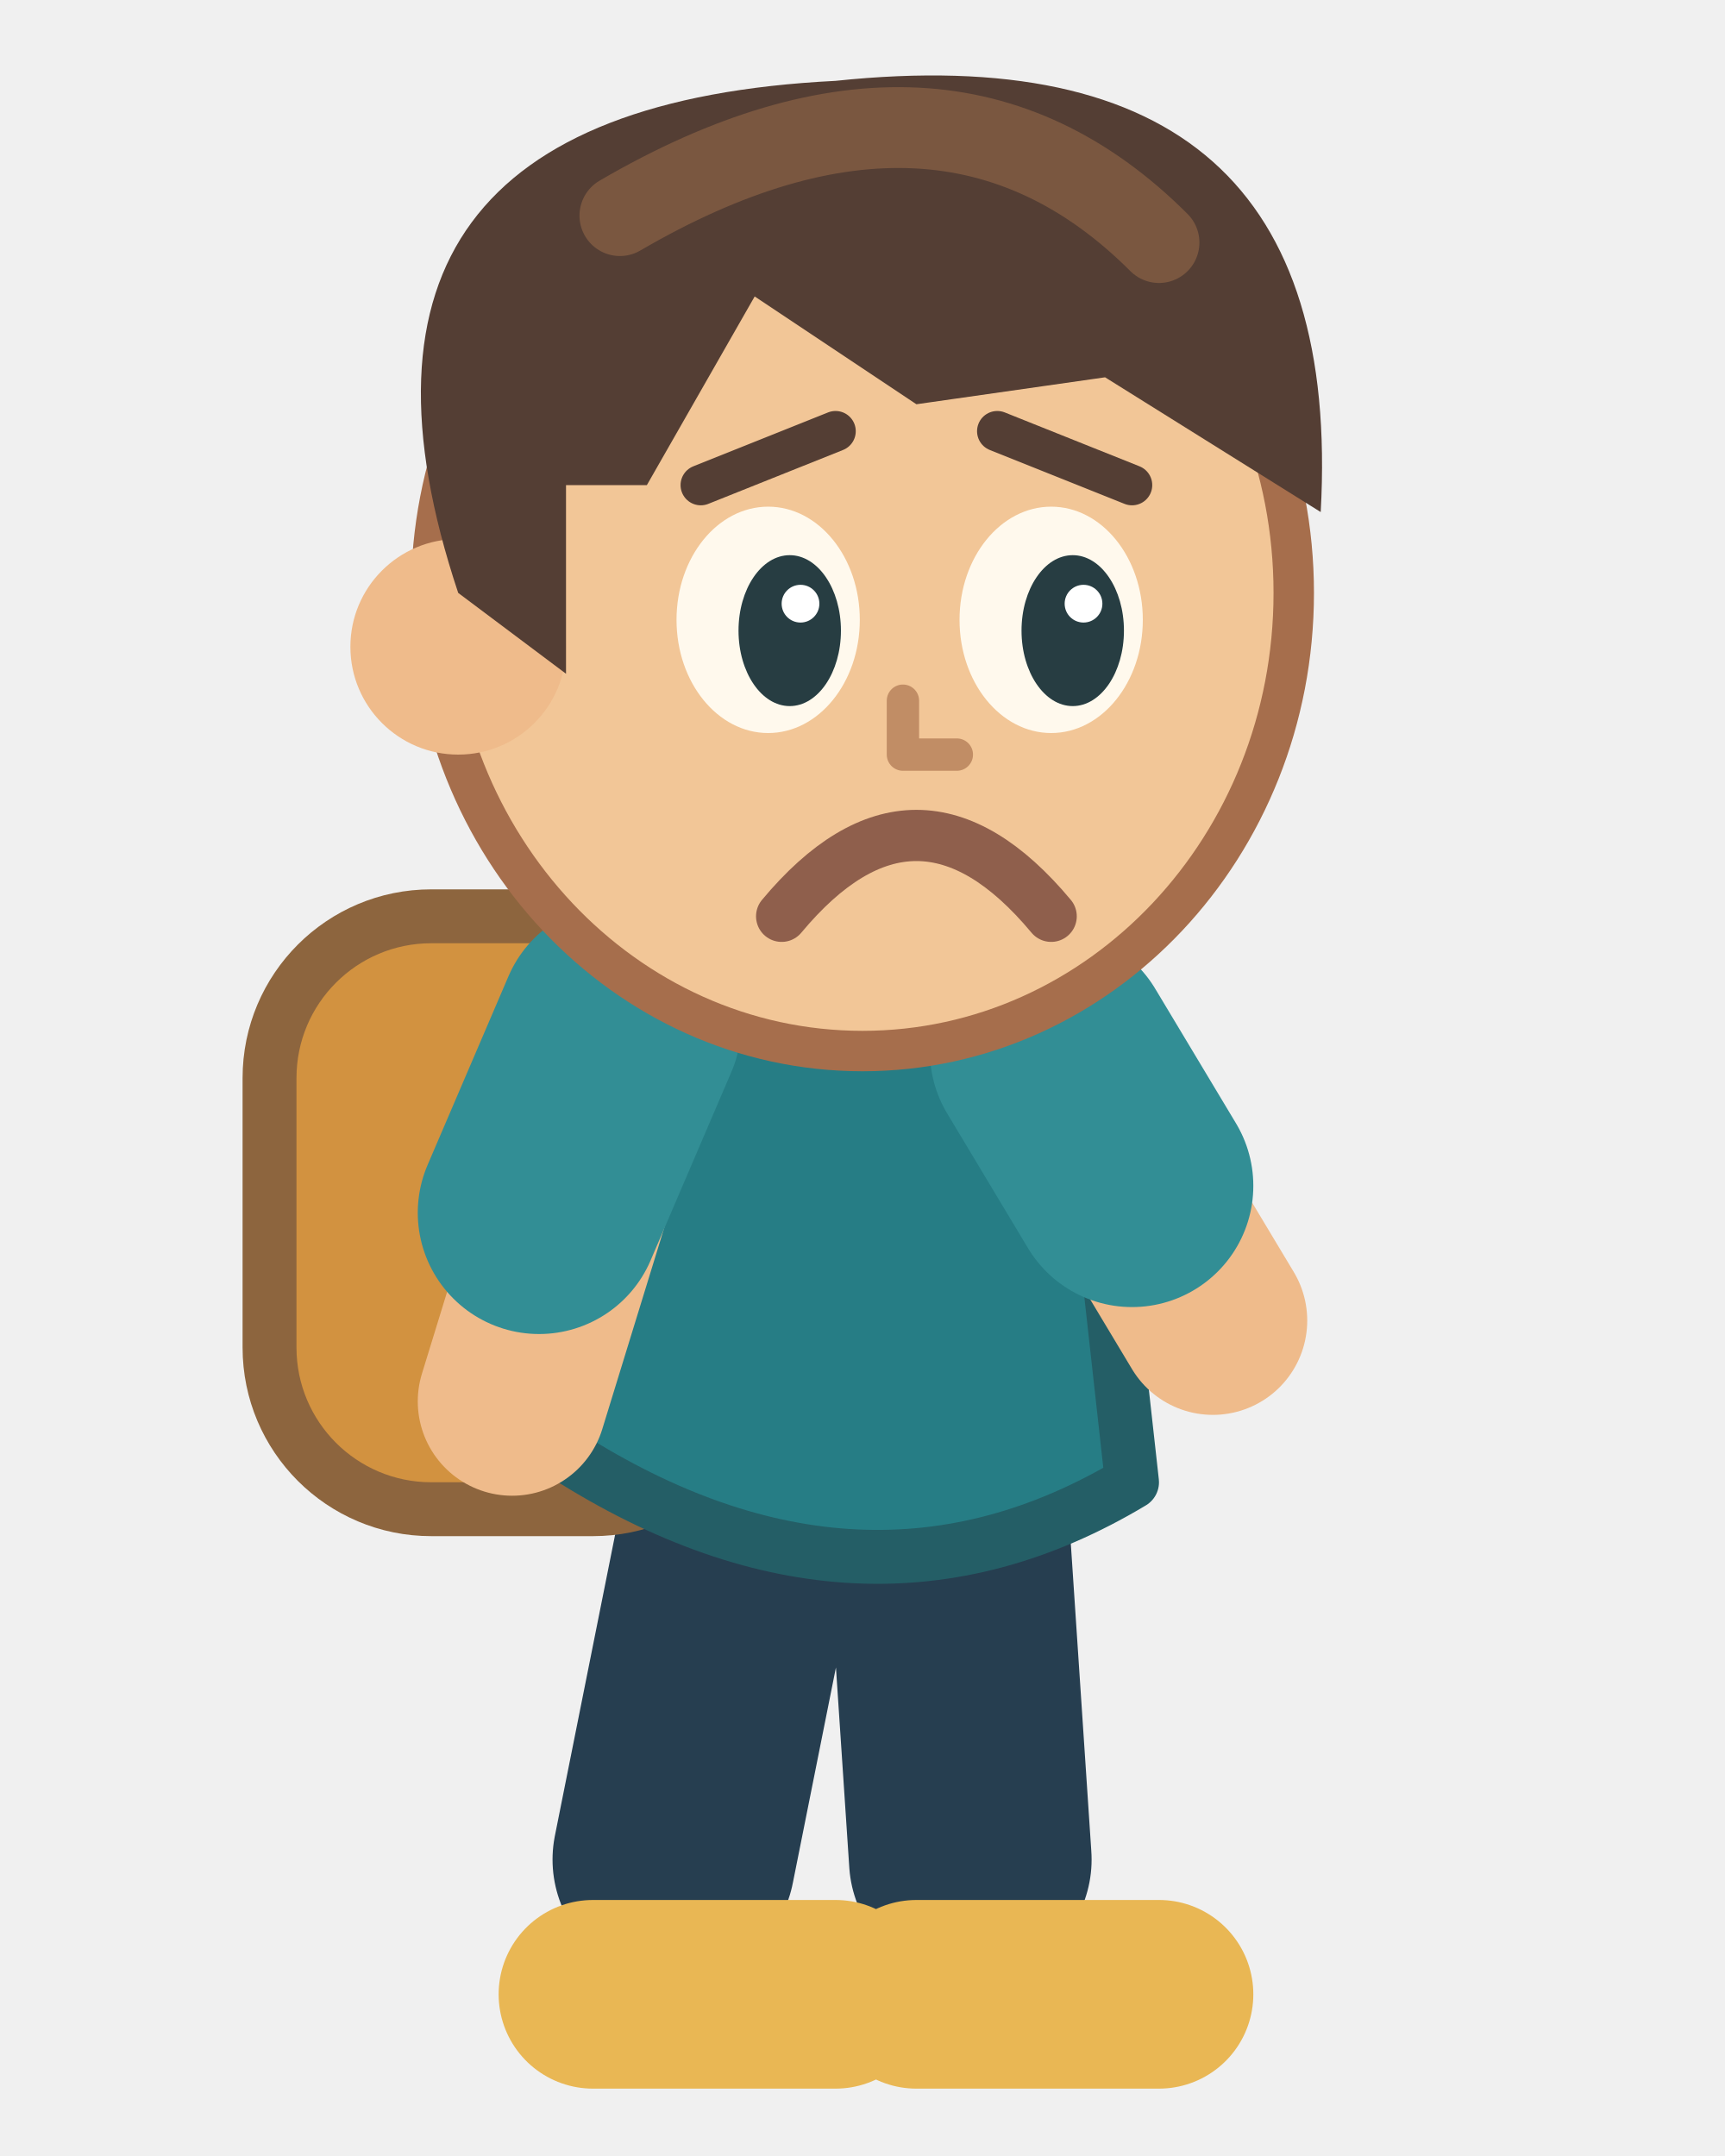
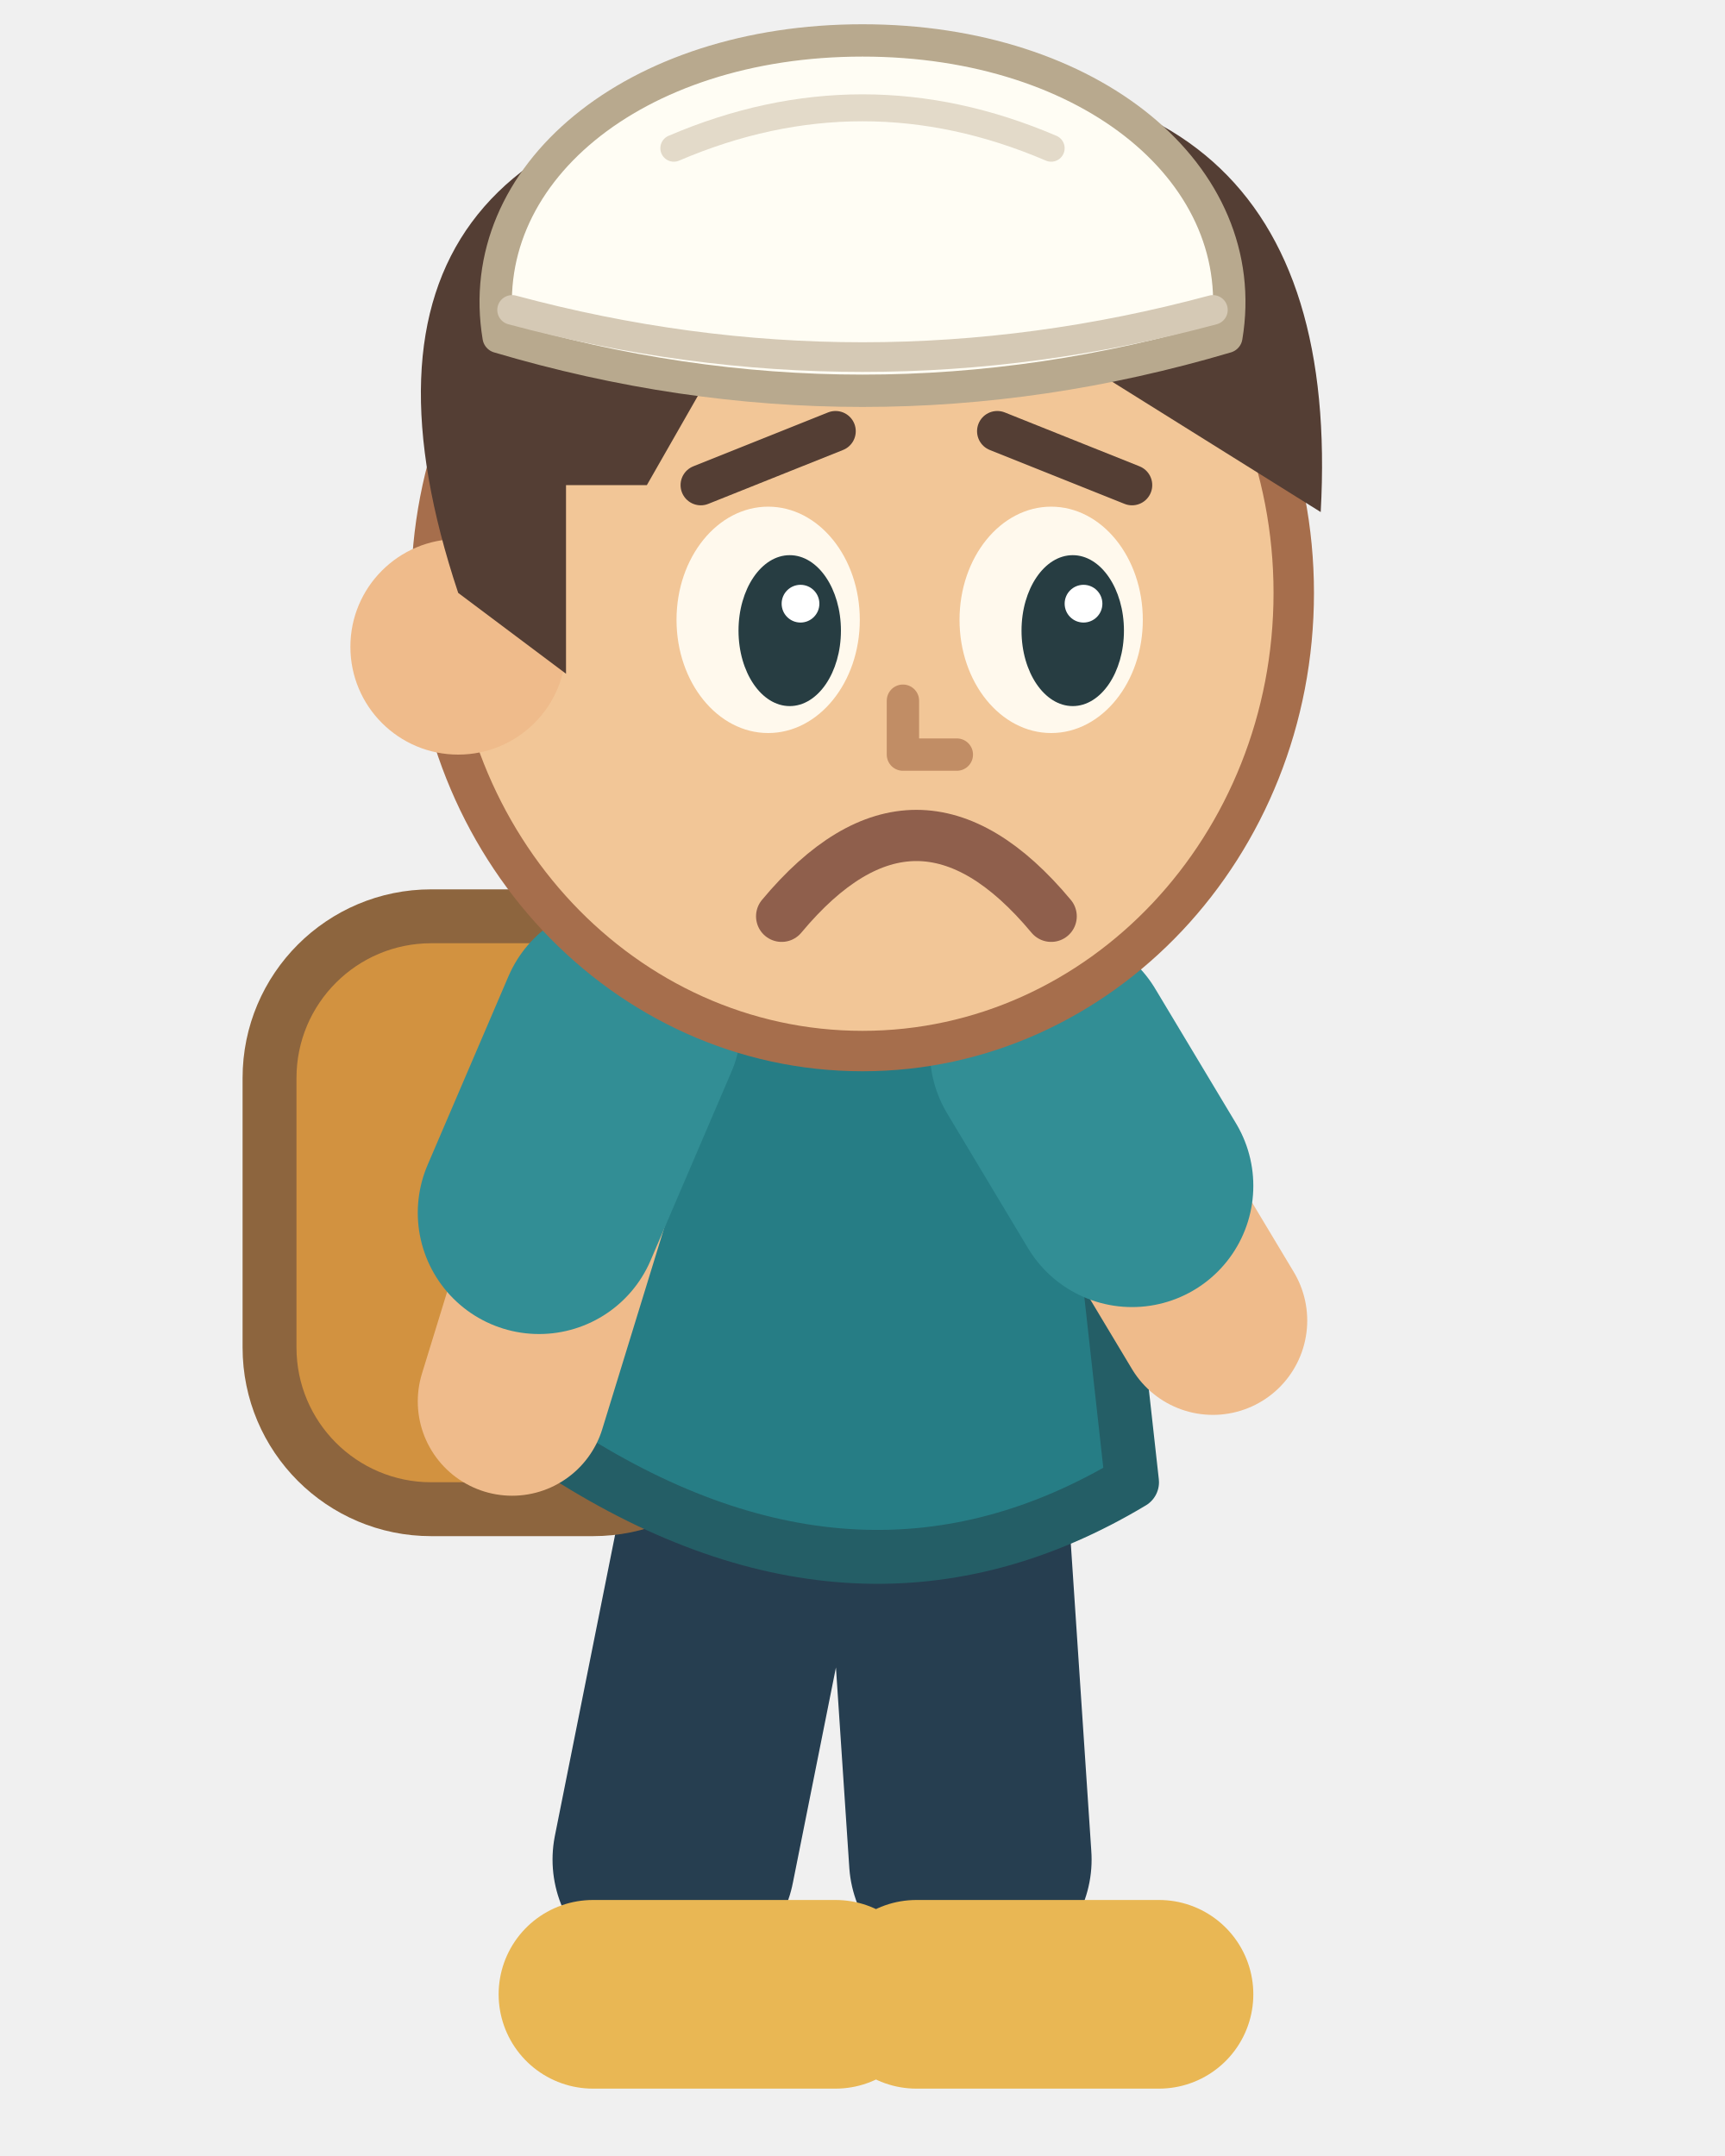
<svg xmlns="http://www.w3.org/2000/svg" width="64" height="80" viewBox="0 0 64 80">
  <g transform="translate(0 0)" stroke-linecap="round" stroke-linejoin="round">
    <path d="M28 54 L25 69 M35 54 L36 69" stroke="#263e50" stroke-width="9" />
    <path d="M22 74h9 M34 74h9" stroke="#e9b754" stroke-width="7" />
    <g transform="translate(0 0)">
      <rect x="10" y="34" width="18" height="22" rx="6" fill="#d29240" stroke="#8d653e" stroke-width="2" />
      <path d="M24 36Q32 32 40 37L42 55Q32 61 21 54Z" fill="#267d85" stroke="#245e66" stroke-width="2" />
      <path d="M23 39L19 52" stroke="#efbb8b" stroke-width="7" />
      <path d="M23 38L20 45" stroke="#328e95" stroke-width="9" />
      <path d="M39 39L45 49" stroke="#efbb8b" stroke-width="7" />
      <path d="M39 39L42 44" stroke="#328e95" stroke-width="9" />
      <rect x="28" y="28" width="10" height="10" rx="4" fill="#e6a777" />
      <ellipse cx="32" cy="22" rx="16" ry="17" fill="#f2c697" stroke="#a66e4c" stroke-width="1.5" />
      <circle cx="17" cy="24" r="4" fill="#efbb8b" />
      <path d="M17 22Q11 4 31 3Q50 1 49 19L41 14L34 15L28 11L24 18L21 18L21 25Z" fill="#543e34" />
      <path d="M23 8Q35 1 43 9" fill="none" stroke="#7a5740" stroke-width="3" />
      <ellipse cx="28.5" cy="23" rx="3.4" ry="4.2" fill="#fff9ed" />
      <ellipse cx="39" cy="23" rx="3.4" ry="4.2" fill="#fff9ed" />
      <ellipse cx="29.3" cy="23.4" rx="1.9" ry="2.8" fill="#273d42" />
      <ellipse cx="39.8" cy="23.4" rx="1.9" ry="2.8" fill="#273d42" />
      <circle cx="29.7" cy="22.4" r="0.7" fill="#fff" />
      <circle cx="40.2" cy="22.4" r="0.7" fill="#fff" />
      <path d="M26 18l5-2 M37 16l5 2" fill="none" stroke="#543e34" stroke-width="1.5" />
      <path d="M33.5 26v2h2" fill="none" stroke="#c18d65" stroke-width="1.2" />
      <path d="M29 34q5-6 10 0" fill="none" stroke="#8f5f4c" stroke-width="1.9" />
+       <path d="M18.5 12.5 C17.5 6.5 23.5 1.5 32 1.5 C40.5 1.5 46.5 6.5 45.5 12.5 Q32 16.5 18.5 12.5Z" fill="#fffdf4" stroke="#b8a98e" stroke-width="1.2" />
+       <path d="M19 11.5 Q32 15 45 11.5" fill="none" stroke="#d5c9b5" stroke-width="1.1" />
+       <path d="M25 5.5 Q32 2.5 39 5.5" fill="none" stroke="#e3dac9" stroke-width="1" />
    </g>
  </g>
</svg>
